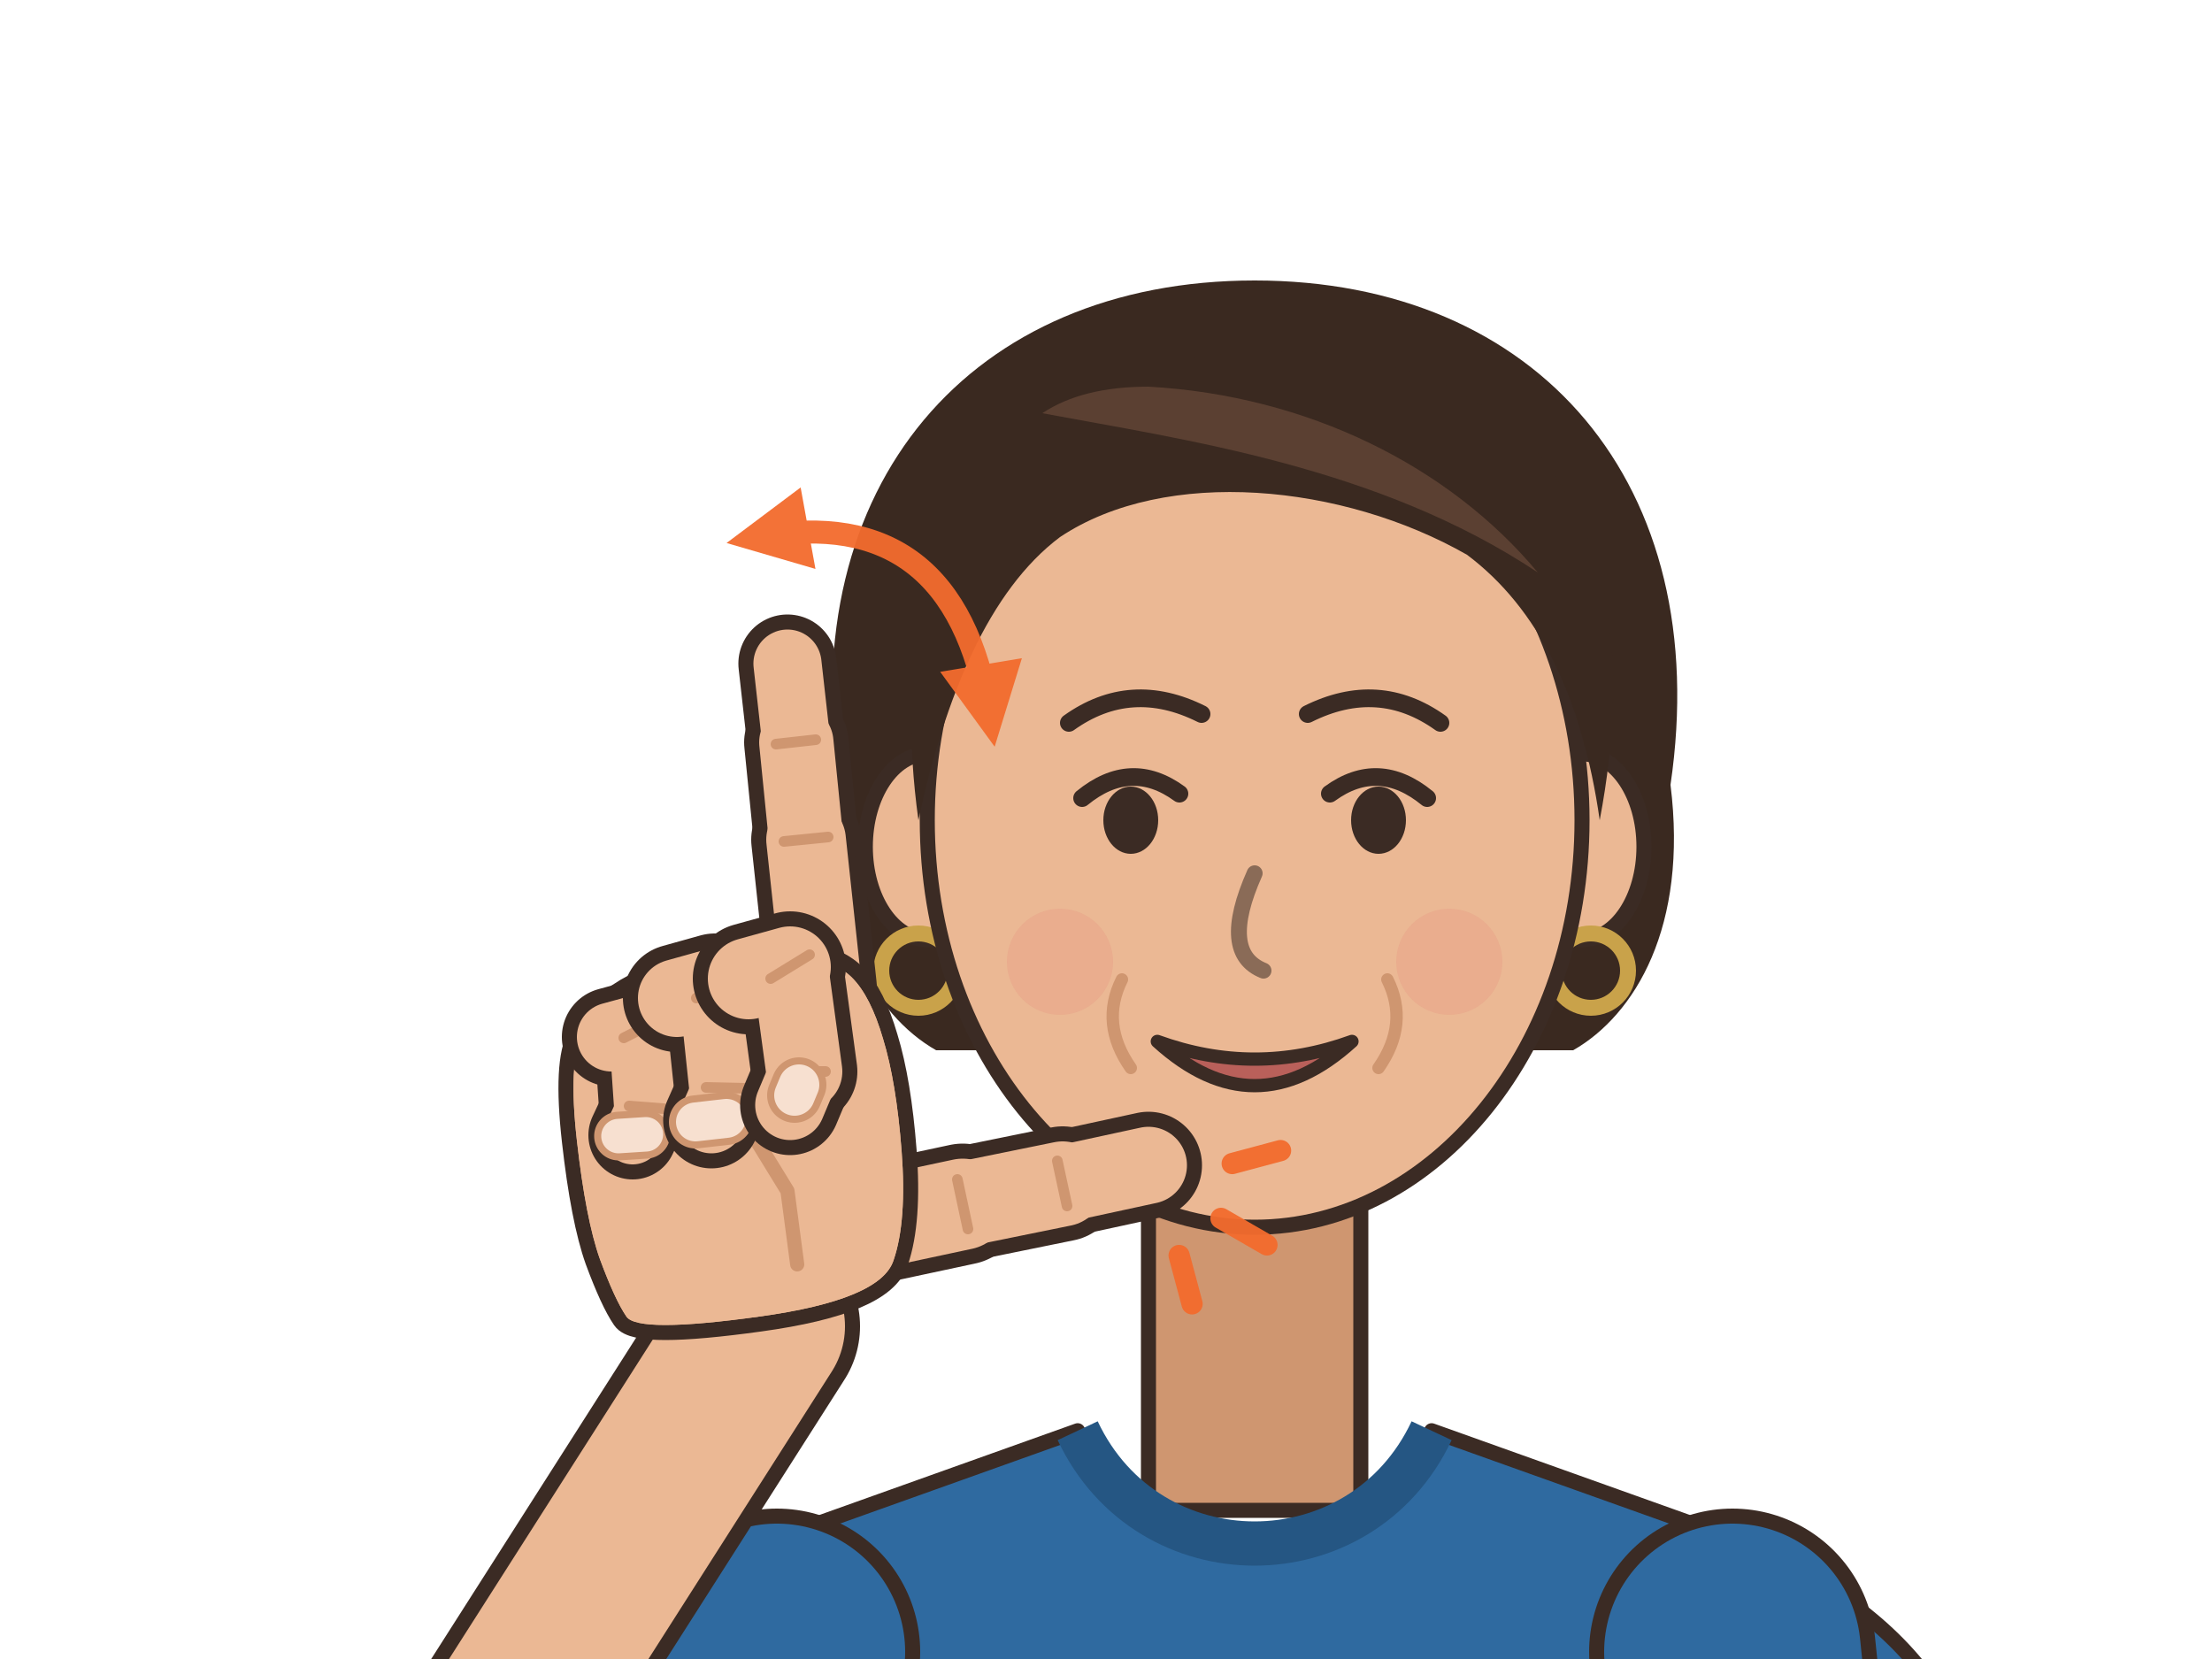
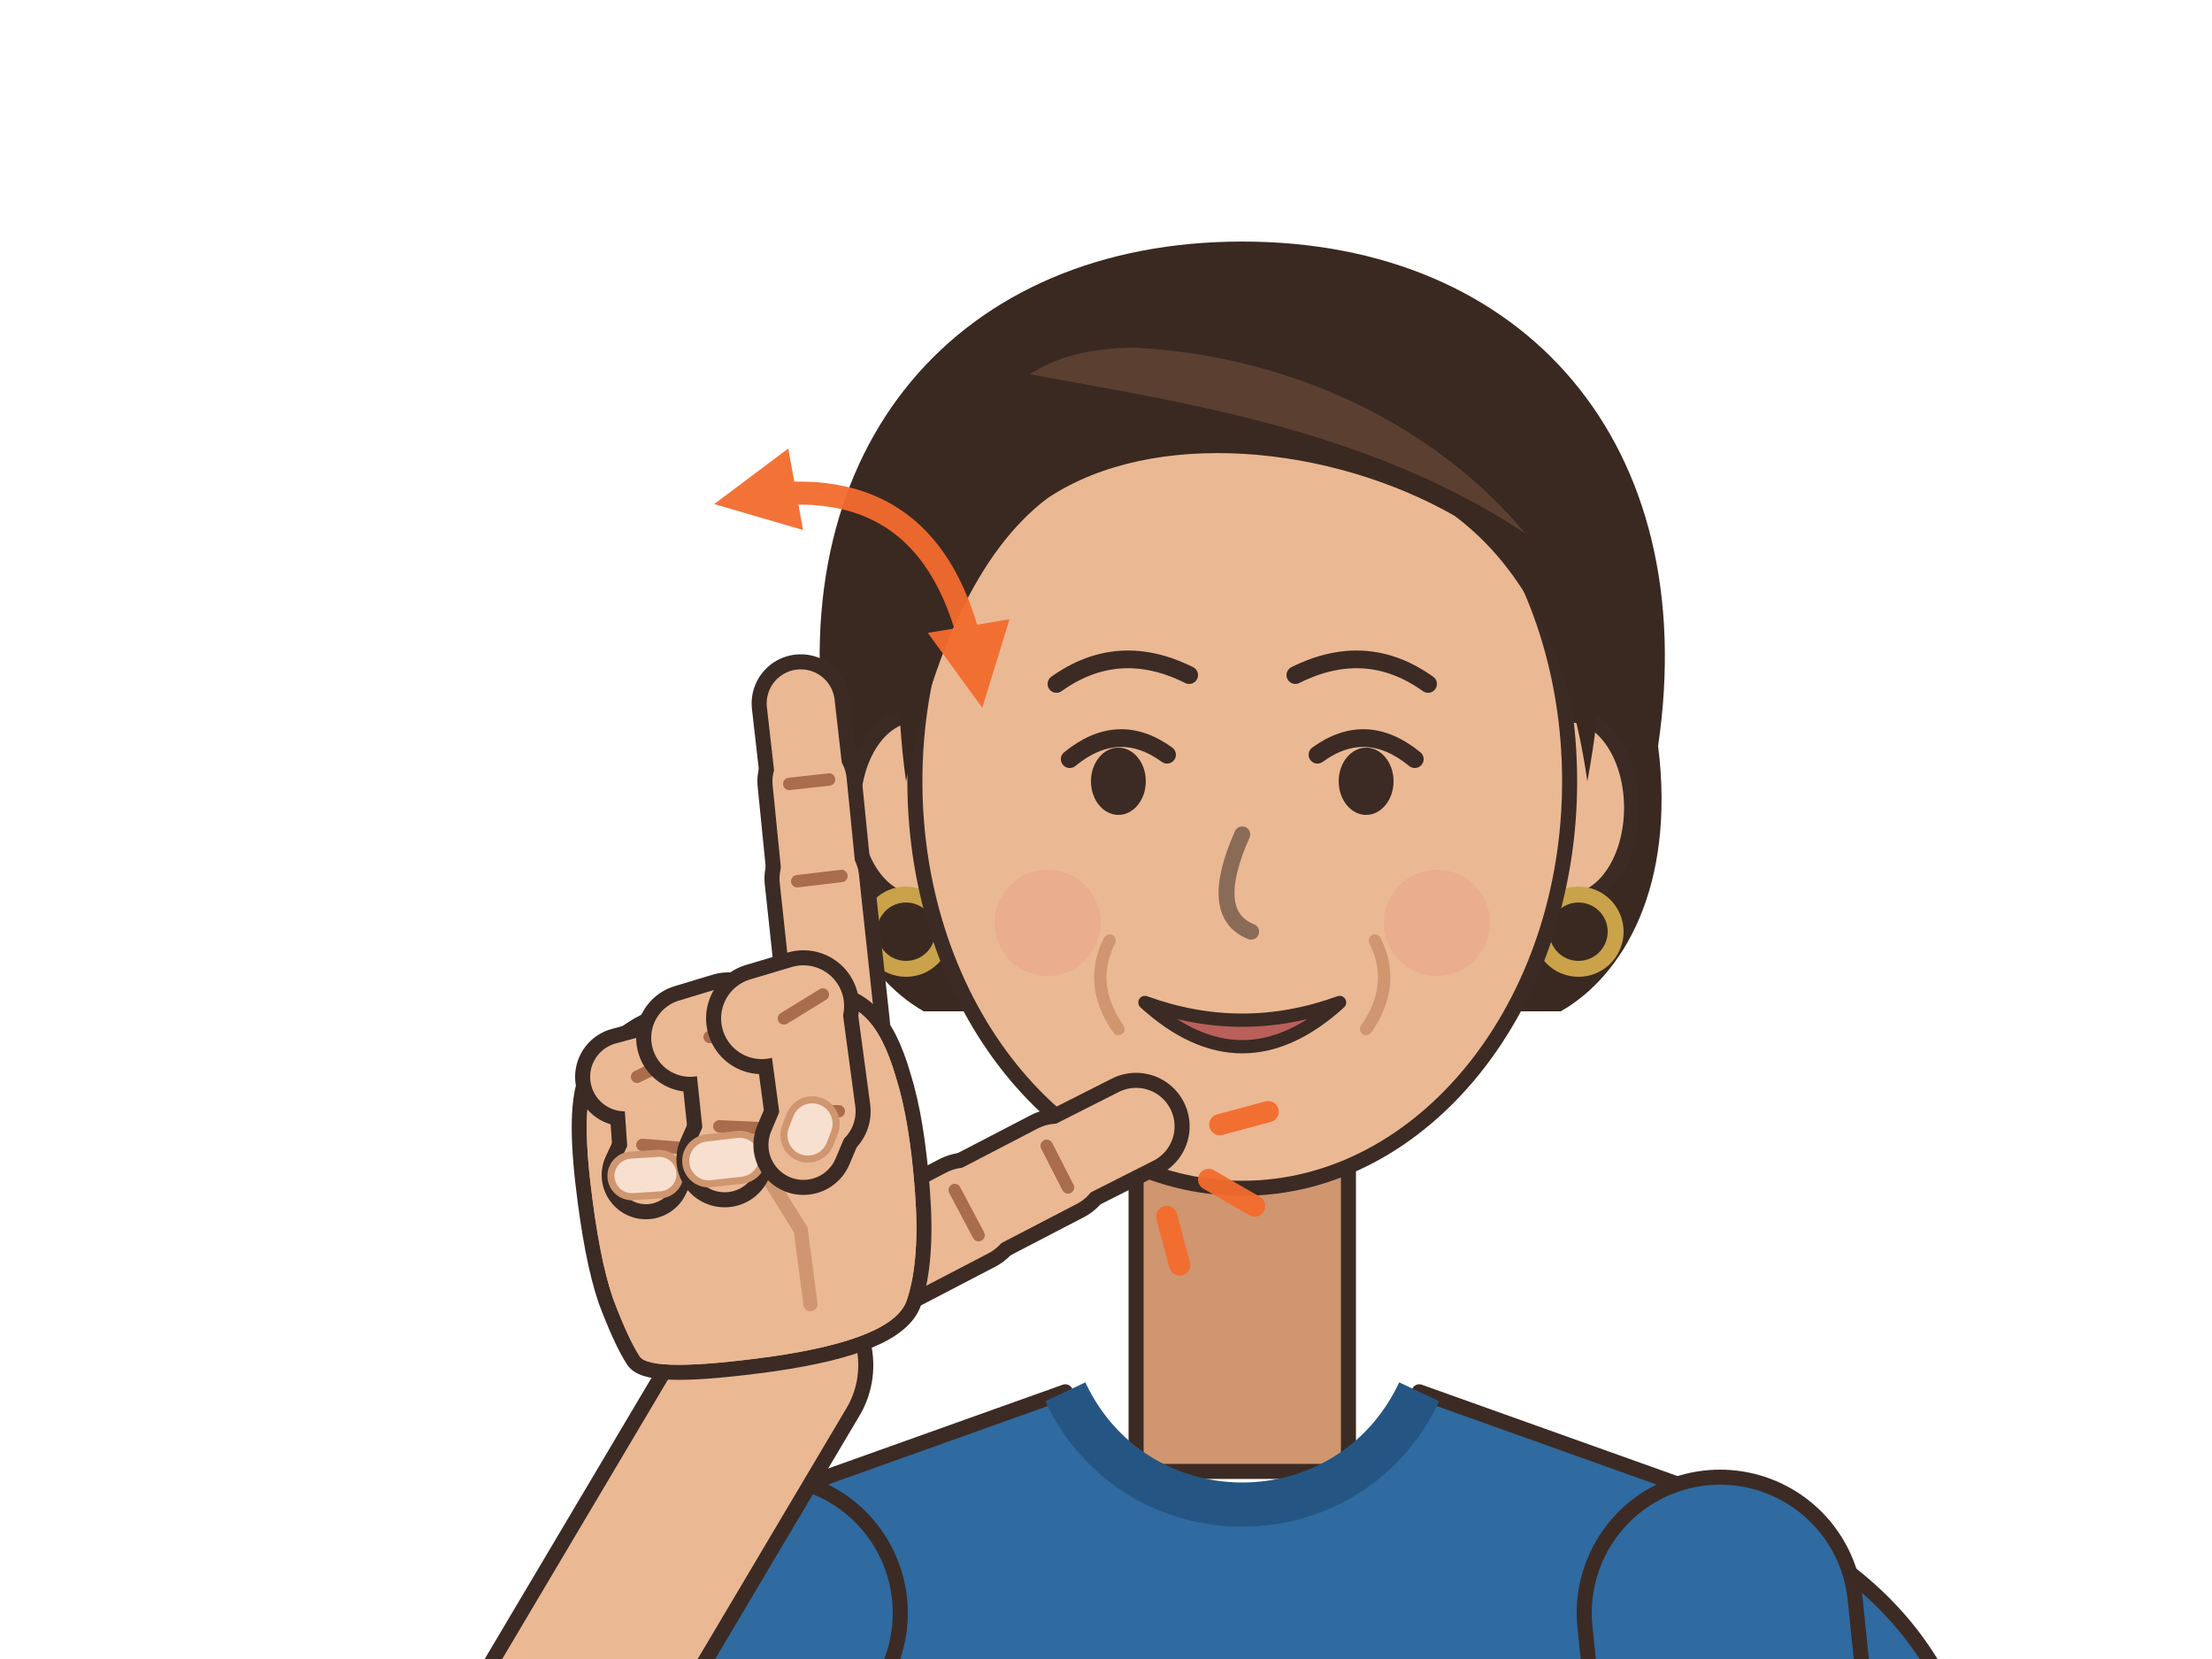
- <svg xmlns="http://www.w3.org/2000/svg" viewBox="58.2 5.3 250 187.5" role="img" aria-label="Sinal de água em Libras">
+ <svg xmlns="http://www.w3.org/2000/svg" viewBox="59.6 9.7 250 187.5" role="img" aria-label="Sinal de água em Libras">
  <defs>
    <marker id="agua-tip" viewBox="0 0 10 10" refX="6" refY="5" markerWidth="3.6" markerHeight="3.6" orient="auto-start-reverse">
      <path d="M0 0L10 5L0 10Z" fill="#f26b2d" />
    </marker>
-     <path id="agua-right-up" d="M146 192L97 229.2" />
-     <path id="agua-right-fo" d="M97 229.2L144.2 155.2" />
-     <path id="agua-right-sl" d="M146 192L125.4 207.6" />
-     <path id="agua-h0-palm" d="M129 154.1Q130.3 156 144 154.1Q157.8 152.2 159.2 147.7Q160.7 143.3 160.1 135.4Q159.5 127.6 158 122.7Q156.6 117.9 154.5 115.8Q152.4 113.7 148 113.3Q143.6 112.8 138.2 114.1Q132.8 115.4 129.2 117.5Q125.7 119.6 124 122.5Q122.4 125.3 123.4 134.2Q124.4 143.1 126 147.6Q127.7 152.2 129 154.1Z" />
-     <path id="agua-h0-crease" d="M132.8 124.9L141.8 131.1L147.2 139.9L148.3 148.2" />
-     <path id="agua-h0-pinky-s0" d="M127.3 122.5L130.6 121.6" />
-     <path id="agua-h0-pinky-s1" d="M130.6 121.6L131.2 130.4" />
-     <path id="agua-h0-pinky-s2" d="M131.2 130.4L129.7 133.6" />
-     <path id="agua-h0-pinky-c0" d="M128.7 122.6L132.6 120.6" />
-     <path id="agua-h0-pinky-c1" d="M129.3 130.3L133.2 130.6" />
-     <path id="agua-h0-pinky-nail" d="M128.1 133.7L131.2 133.5" />
-     <path id="agua-h0-ring-s0" d="M134.7 118.1L139 116.9" />
-     <path id="agua-h0-ring-s1" d="M139 116.9L140.2 128.3" />
-     <path id="agua-h0-ring-s2" d="M140.2 128.3L138.6 131.9" />
-     <path id="agua-h0-ring-c0" d="M136.9 118.1L141.2 115.7" />
-     <path id="agua-h0-ring-c1" d="M138 128.2L142.5 128.3" />
-     <path id="agua-h0-ring-nail" d="M136.8 132.1L140.3 131.7" />
-     <path id="agua-h0-middle-s0" d="M142.8 115.9L147.5 114.6" />
-     <path id="agua-h0-middle-s1" d="M147.5 114.6L149.1 126.4" />
-     <path id="agua-h0-middle-s2" d="M149.1 126.4L147.5 130.2" />
-     <path id="agua-h0-middle-c0" d="M145.3 115.9L149.7 113.2" />
-     <path id="agua-h0-middle-c1" d="M146.8 126.4L151.5 126.4" />
-     <path id="agua-h0-middle-nail" d="M148.5 127.9L148 129.1" />
-     <path id="agua-h0-index-s0" d="M151.1 116.9L149.3 100.2" />
-     <path id="agua-h0-index-s1" d="M149.3 100.2L148.2 89.2" />
-     <path id="agua-h0-index-s2" d="M148.2 89.2L147.2 80.3" />
-     <path id="agua-h0-index-c0" d="M151.8 99.9L146.8 100.4" />
-     <path id="agua-h0-index-c1" d="M150.4 88.9L145.9 89.4" />
-     <path id="agua-h0-index-nail" d="M156.5 107L157.4 108.7" />
-     <path id="agua-h0-thumb-s0" d="M153.9 144.2L167 141.4" />
-     <path id="agua-h0-thumb-s1" d="M167 141.4L178.3 139.1" />
-     <path id="agua-h0-thumb-s2" d="M178.3 139.1L188 137" />
-     <path id="agua-h0-thumb-c0" d="M167.6 144.2L166.4 138.6" />
-     <path id="agua-h0-thumb-c1" d="M178.8 141.6L177.7 136.5" />
+     <path id="agua-right-up" d="M146 192L101.3 241.2" />
+     <path id="agua-right-fo" d="M101.3 241.2L147.1 164" />
+     <path id="agua-right-sl" d="M146 192L127.2 212.7" />
+     <path id="agua-h0-palm" d="M131.9 163Q133.2 164.9 146.9 163Q160.7 161 162.1 156.6Q163.6 152.1 163 144.3Q162.4 136.4 160.9 131.6Q159.5 126.7 157.4 124.7Q155.3 122.6 150.9 122.1Q146.5 121.7 141.1 123Q135.7 124.3 132.1 126.3Q128.6 128.4 126.9 131.3Q125.3 134.2 126.3 143.1Q127.3 151.9 128.9 156.5Q130.6 161 131.9 163Z" />
+     <path id="agua-h0-crease" d="M135.7 133.8L144.7 140L150.1 148.7L151.2 157.1" />
+     <path id="agua-h0-pinky-s0" d="M130.2 131.4L133.5 130.5" />
+     <path id="agua-h0-pinky-s1" d="M133.5 130.5L134.1 139.3" />
+     <path id="agua-h0-pinky-s2" d="M134.1 139.3L132.6 142.5" />
+     <path id="agua-h0-pinky-c0" d="M131.6 131.4L135.5 129.5" />
+     <path id="agua-h0-pinky-c1" d="M132.2 139.1L136.1 139.4" />
+     <path id="agua-h0-pinky-nail" d="M131 142.6L134.1 142.4" />
+     <path id="agua-h0-ring-s0" d="M137.6 127L141.9 125.7" />
+     <path id="agua-h0-ring-s1" d="M141.9 125.7L143.1 137.1" />
+     <path id="agua-h0-ring-s2" d="M143.1 137.1L141.5 140.7" />
+     <path id="agua-h0-ring-c0" d="M139.8 126.9L144.1 124.6" />
+     <path id="agua-h0-ring-c1" d="M140.9 137L145.4 137.2" />
+     <path id="agua-h0-ring-nail" d="M139.7 140.9L143.2 140.5" />
+     <path id="agua-h0-middle-s0" d="M145.7 124.8L150.4 123.4" />
+     <path id="agua-h0-middle-s1" d="M150.4 123.4L152 135.3" />
+     <path id="agua-h0-middle-s2" d="M152 135.3L150.4 139.1" />
+     <path id="agua-h0-middle-c0" d="M148.2 124.8L152.6 122.1" />
+     <path id="agua-h0-middle-c1" d="M149.7 135.3L154.4 135.3" />
+     <path id="agua-h0-middle-nail" d="M151.4 136.7L150.9 138" />
+     <path id="agua-h0-index-s0" d="M154 125.7L152.2 109" />
+     <path id="agua-h0-index-s1" d="M152.2 109L151.1 98" />
+     <path id="agua-h0-index-s2" d="M151.1 98L150.1 89.2" />
+     <path id="agua-h0-index-c0" d="M154.7 108.7L149.7 109.3" />
+     <path id="agua-h0-index-c1" d="M153.3 97.8L148.8 98.3" />
+     <path id="agua-h0-index-nail" d="M156.4 108.1L157.3 109.3" />
+     <path id="agua-h0-thumb-s0" d="M156.8 153.1L168.9 146.8" />
+     <path id="agua-h0-thumb-s1" d="M168.9 146.8L179.1 141.5" />
+     <path id="agua-h0-thumb-s2" d="M179.1 141.5L188 137" />
+     <path id="agua-h0-thumb-c0" d="M170.2 149.3L167.5 144.2" />
+     <path id="agua-h0-thumb-c1" d="M180.3 143.9L177.9 139.2" />
  </defs>
  <g id="body">
    <path d="M153 94C148 60 168 37 200 37C232 37 252 60 247 94C249 110 243 120 236 124L164 124C157 120 151 110 153 94Z" fill="#3a2920" />
    <ellipse cx="163" cy="101" rx="7" ry="10.5" fill="#ebb894" stroke="#3b2b24" stroke-width="1.7" />
    <ellipse cx="237" cy="101" rx="7" ry="10.5" fill="#ebb894" stroke="#3b2b24" stroke-width="1.7" />
    <circle cx="162" cy="115" r="4.2" fill="none" stroke="#c9a24a" stroke-width="1.8" />
    <circle cx="238" cy="115" r="4.2" fill="none" stroke="#c9a24a" stroke-width="1.8" />
    <path d="M188 128V176H212V128Z" fill="#cf9670" stroke="#3b2b24" stroke-width="1.7" />
    <path d="M112 302L116 218C118 194 132 184 152 177L180 167C188 184 212 184 220 167L248 177C268 184 282 194 284 218L288 302Z" fill="#2f6aa0" stroke="#3b2b24" stroke-width="1.7" stroke-linejoin="round" />
    <path d="M180 167C188 184 212 184 220 167" fill="none" stroke="#255683" stroke-width="5" />
    <ellipse cx="200" cy="98" rx="37" ry="46" fill="#ebb894" stroke="#3b2b24" stroke-width="1.7" />
    <path d="M162 98C157 62 176 45 202 45C228 45 246 61 239 98C237 84 232 74 224 68C210 60 190 58 178 66C170 72 165 84 162 98Z" fill="#3a2920" />
    <path d="M176 52C192 55 214 58 232 70C222 58 206 50 188 49C183 49 179 50 176 52Z" fill="#5b4032" />
    <circle cx="178" cy="114" r="6" fill="#e58f7c" opacity=".28" />
    <circle cx="222" cy="114" r="6" fill="#e58f7c" opacity=".28" />
    <path d="M179 87Q186 82 194 86M206 86Q214 82 221 87" fill="none" stroke="#3b2b24" stroke-width="2" stroke-linecap="round" />
    <ellipse cx="186" cy="98" rx="3.1" ry="3.8" fill="#3b2b24" />
    <ellipse cx="214" cy="98" rx="3.1" ry="3.8" fill="#3b2b24" />
    <path d="M180.5 95.5Q186 91 191.5 95M208.5 95Q214 91 219.5 95.5" fill="none" stroke="#3b2b24" stroke-width="2" stroke-linecap="round" />
    <path d="M200 104Q196 113 201 115" fill="none" stroke="#3b2b24" stroke-width="1.8" stroke-linecap="round" opacity=".55" />
    <path d="M185 116Q182.5 121 186 126M215 116Q217.5 121 214 126" fill="none" stroke="#cf9670" stroke-width="1.4" stroke-linecap="round" />
    <path d="M189 123Q200 133 211 123Q200 127 189 123Z" fill="#b9605a" stroke="#3b2b24" stroke-width="1.5" stroke-linejoin="round" />
  </g>
  <g fill="none" stroke-linecap="round">
    <path d="M254 192L266 308" stroke="#3b2b24" stroke-width="27.4" />
    <path d="M266 308L270 410" stroke="#3b2b24" stroke-width="23.4" />
    <path d="M254 192L266 308" stroke="#ebb894" stroke-width="24" />
    <path d="M266 308L270 410" stroke="#ebb894" stroke-width="20" />
    <path d="M254 192L259 240.7" stroke="#3b2b24" stroke-width="32.4" />
    <path d="M254 192L259 240.7" stroke="#2f6aa0" stroke-width="29" />
  </g>
  <g fill="none" stroke-linecap="round" stroke-linejoin="round">
    <use href="#agua-right-up" stroke="#3b2b24" stroke-width="27.4" />
    <use href="#agua-right-up" stroke="#ebb894" stroke-width="24" />
    <use href="#agua-right-sl" stroke="#3b2b24" stroke-width="32.4" />
    <use href="#agua-right-sl" stroke="#2f6aa0" stroke-width="29" />
    <use href="#agua-right-fo" stroke="#3b2b24" stroke-width="22.4" />
    <use href="#agua-right-fo" stroke="#ebb894" stroke-width="19" />
  </g>
  <g fill="none" stroke-linecap="round" stroke-linejoin="round">
    <use href="#agua-h0-index-s0" stroke="#3b2b24" stroke-width="12.4" visibility="visible" />
    <use href="#agua-h0-index-s1" stroke="#3b2b24" stroke-width="11.8" visibility="visible" />
    <use href="#agua-h0-index-s2" stroke="#3b2b24" stroke-width="11.1" visibility="visible" />
    <use href="#agua-h0-index-s0" stroke="#ebb894" stroke-width="9" visibility="visible" />
    <use href="#agua-h0-index-s1" stroke="#ebb894" stroke-width="8.4" visibility="visible" />
    <use href="#agua-h0-index-s2" stroke="#ebb894" stroke-width="7.7" visibility="visible" />
-     <use href="#agua-h0-index-c0" stroke="#cf9670" stroke-width="1.2" visibility="visible" />
-     <use href="#agua-h0-index-c1" stroke="#cf9670" stroke-width="1.2" visibility="visible" />
+     <use href="#agua-h0-index-c0" stroke="#a96c4c" stroke-width="1.4" visibility="visible" />
+     <use href="#agua-h0-index-c1" stroke="#a96c4c" stroke-width="1.4" visibility="visible" />
    <use href="#agua-h0-thumb-s0" stroke="#3b2b24" stroke-width="13.7" visibility="visible" />
    <use href="#agua-h0-thumb-s1" stroke="#3b2b24" stroke-width="13" visibility="visible" />
    <use href="#agua-h0-thumb-s2" stroke="#3b2b24" stroke-width="12.1" visibility="visible" />
    <use href="#agua-h0-thumb-s0" stroke="#ebb894" stroke-width="10.3" visibility="visible" />
    <use href="#agua-h0-thumb-s1" stroke="#ebb894" stroke-width="9.6" visibility="visible" />
    <use href="#agua-h0-thumb-s2" stroke="#ebb894" stroke-width="8.7" visibility="visible" />
-     <use href="#agua-h0-thumb-c0" stroke="#cf9670" stroke-width="1.2" visibility="visible" />
-     <use href="#agua-h0-thumb-c1" stroke="#cf9670" stroke-width="1.2" visibility="visible" />
+     <use href="#agua-h0-thumb-c0" stroke="#a96c4c" stroke-width="1.4" visibility="visible" />
+     <use href="#agua-h0-thumb-c1" stroke="#a96c4c" stroke-width="1.4" visibility="visible" />
    <use href="#agua-h0-palm" fill="#ebb894" stroke="#3b2b24" stroke-width="3.4" paint-order="stroke" />
    <use href="#agua-h0-palm" fill="#ebb894" />
    <use href="#agua-h0-crease" stroke="#cf9670" stroke-width="1.6" visibility="visible" />
    <use href="#agua-h0-pinky-s0" stroke="#3b2b24" stroke-width="11.2" visibility="visible" />
    <use href="#agua-h0-pinky-s1" stroke="#3b2b24" stroke-width="10.6" visibility="visible" />
    <use href="#agua-h0-pinky-s2" stroke="#3b2b24" stroke-width="10" visibility="visible" />
    <use href="#agua-h0-pinky-s0" stroke="#ebb894" stroke-width="7.8" visibility="visible" />
    <use href="#agua-h0-pinky-s1" stroke="#ebb894" stroke-width="7.2" visibility="visible" />
    <use href="#agua-h0-pinky-s2" stroke="#ebb894" stroke-width="6.6" visibility="visible" />
-     <use href="#agua-h0-pinky-c0" stroke="#cf9670" stroke-width="1.2" visibility="visible" />
-     <use href="#agua-h0-pinky-c1" stroke="#cf9670" stroke-width="1.2" visibility="visible" />
+     <use href="#agua-h0-pinky-c0" stroke="#a96c4c" stroke-width="1.4" visibility="visible" />
+     <use href="#agua-h0-pinky-c1" stroke="#a96c4c" stroke-width="1.4" visibility="visible" />
    <use href="#agua-h0-pinky-nail" stroke="#cf9670" stroke-width="5.5" visibility="visible" />
    <use href="#agua-h0-pinky-nail" stroke="#f7e0d0" stroke-width="3.9" visibility="visible" />
    <use href="#agua-h0-ring-s0" stroke="#3b2b24" stroke-width="12.2" visibility="visible" />
    <use href="#agua-h0-ring-s1" stroke="#3b2b24" stroke-width="11.6" visibility="visible" />
    <use href="#agua-h0-ring-s2" stroke="#3b2b24" stroke-width="10.9" visibility="visible" />
    <use href="#agua-h0-ring-s0" stroke="#ebb894" stroke-width="8.8" visibility="visible" />
    <use href="#agua-h0-ring-s1" stroke="#ebb894" stroke-width="8.2" visibility="visible" />
    <use href="#agua-h0-ring-s2" stroke="#ebb894" stroke-width="7.5" visibility="visible" />
-     <use href="#agua-h0-ring-c0" stroke="#cf9670" stroke-width="1.2" visibility="visible" />
-     <use href="#agua-h0-ring-c1" stroke="#cf9670" stroke-width="1.2" visibility="visible" />
+     <use href="#agua-h0-ring-c0" stroke="#a96c4c" stroke-width="1.4" visibility="visible" />
+     <use href="#agua-h0-ring-c1" stroke="#a96c4c" stroke-width="1.4" visibility="visible" />
    <use href="#agua-h0-ring-nail" stroke="#cf9670" stroke-width="6" visibility="visible" />
    <use href="#agua-h0-ring-nail" stroke="#f7e0d0" stroke-width="4.4" visibility="visible" />
    <use href="#agua-h0-middle-s0" stroke="#3b2b24" stroke-width="12.6" visibility="visible" />
    <use href="#agua-h0-middle-s1" stroke="#3b2b24" stroke-width="12" visibility="visible" />
    <use href="#agua-h0-middle-s2" stroke="#3b2b24" stroke-width="11.3" visibility="visible" />
    <use href="#agua-h0-middle-s0" stroke="#ebb894" stroke-width="9.2" visibility="visible" />
    <use href="#agua-h0-middle-s1" stroke="#ebb894" stroke-width="8.6" visibility="visible" />
    <use href="#agua-h0-middle-s2" stroke="#ebb894" stroke-width="7.9" visibility="visible" />
-     <use href="#agua-h0-middle-c0" stroke="#cf9670" stroke-width="1.2" visibility="visible" />
-     <use href="#agua-h0-middle-c1" stroke="#cf9670" stroke-width="1.2" visibility="visible" />
+     <use href="#agua-h0-middle-c0" stroke="#a96c4c" stroke-width="1.4" visibility="visible" />
+     <use href="#agua-h0-middle-c1" stroke="#a96c4c" stroke-width="1.4" visibility="visible" />
    <use href="#agua-h0-middle-nail" stroke="#cf9670" stroke-width="6.2" visibility="visible" />
    <use href="#agua-h0-middle-nail" stroke="#f7e0d0" stroke-width="4.6" visibility="visible" />
    <use href="#agua-h0-index-s0" stroke="#3b2b24" stroke-width="12.4" visibility="hidden" />
    <use href="#agua-h0-index-s1" stroke="#3b2b24" stroke-width="11.8" visibility="hidden" />
    <use href="#agua-h0-index-s2" stroke="#3b2b24" stroke-width="11.1" visibility="hidden" />
    <use href="#agua-h0-index-s0" stroke="#ebb894" stroke-width="9" visibility="hidden" />
    <use href="#agua-h0-index-s1" stroke="#ebb894" stroke-width="8.4" visibility="hidden" />
    <use href="#agua-h0-index-s2" stroke="#ebb894" stroke-width="7.7" visibility="hidden" />
-     <use href="#agua-h0-index-c0" stroke="#cf9670" stroke-width="1.2" visibility="hidden" />
-     <use href="#agua-h0-index-c1" stroke="#cf9670" stroke-width="1.2" visibility="hidden" />
+     <use href="#agua-h0-index-c0" stroke="#a96c4c" stroke-width="1.4" visibility="hidden" />
+     <use href="#agua-h0-index-c1" stroke="#a96c4c" stroke-width="1.4" visibility="hidden" />
    <use href="#agua-h0-index-nail" stroke="#cf9670" stroke-width="6.1" visibility="hidden" />
    <use href="#agua-h0-index-nail" stroke="#f7e0d0" stroke-width="4.5" visibility="hidden" />
  </g>
  <g opacity=".95">
    <path d="M 144 66 Q 166 62 170 86" fill="none" stroke="#f26b2d" stroke-width="2.6" stroke-linecap="round" marker-end="url(#agua-tip)" marker-start="url(#agua-tip)" />
    <g transform="translate(191 140) rotate(120)" stroke="#f26b2d" stroke-width="2.4" stroke-linecap="round">
      <path d="M0 -6V-12M-6 -4L-10 -8M6 -4L10 -8" />
    </g>
  </g>
</svg>
